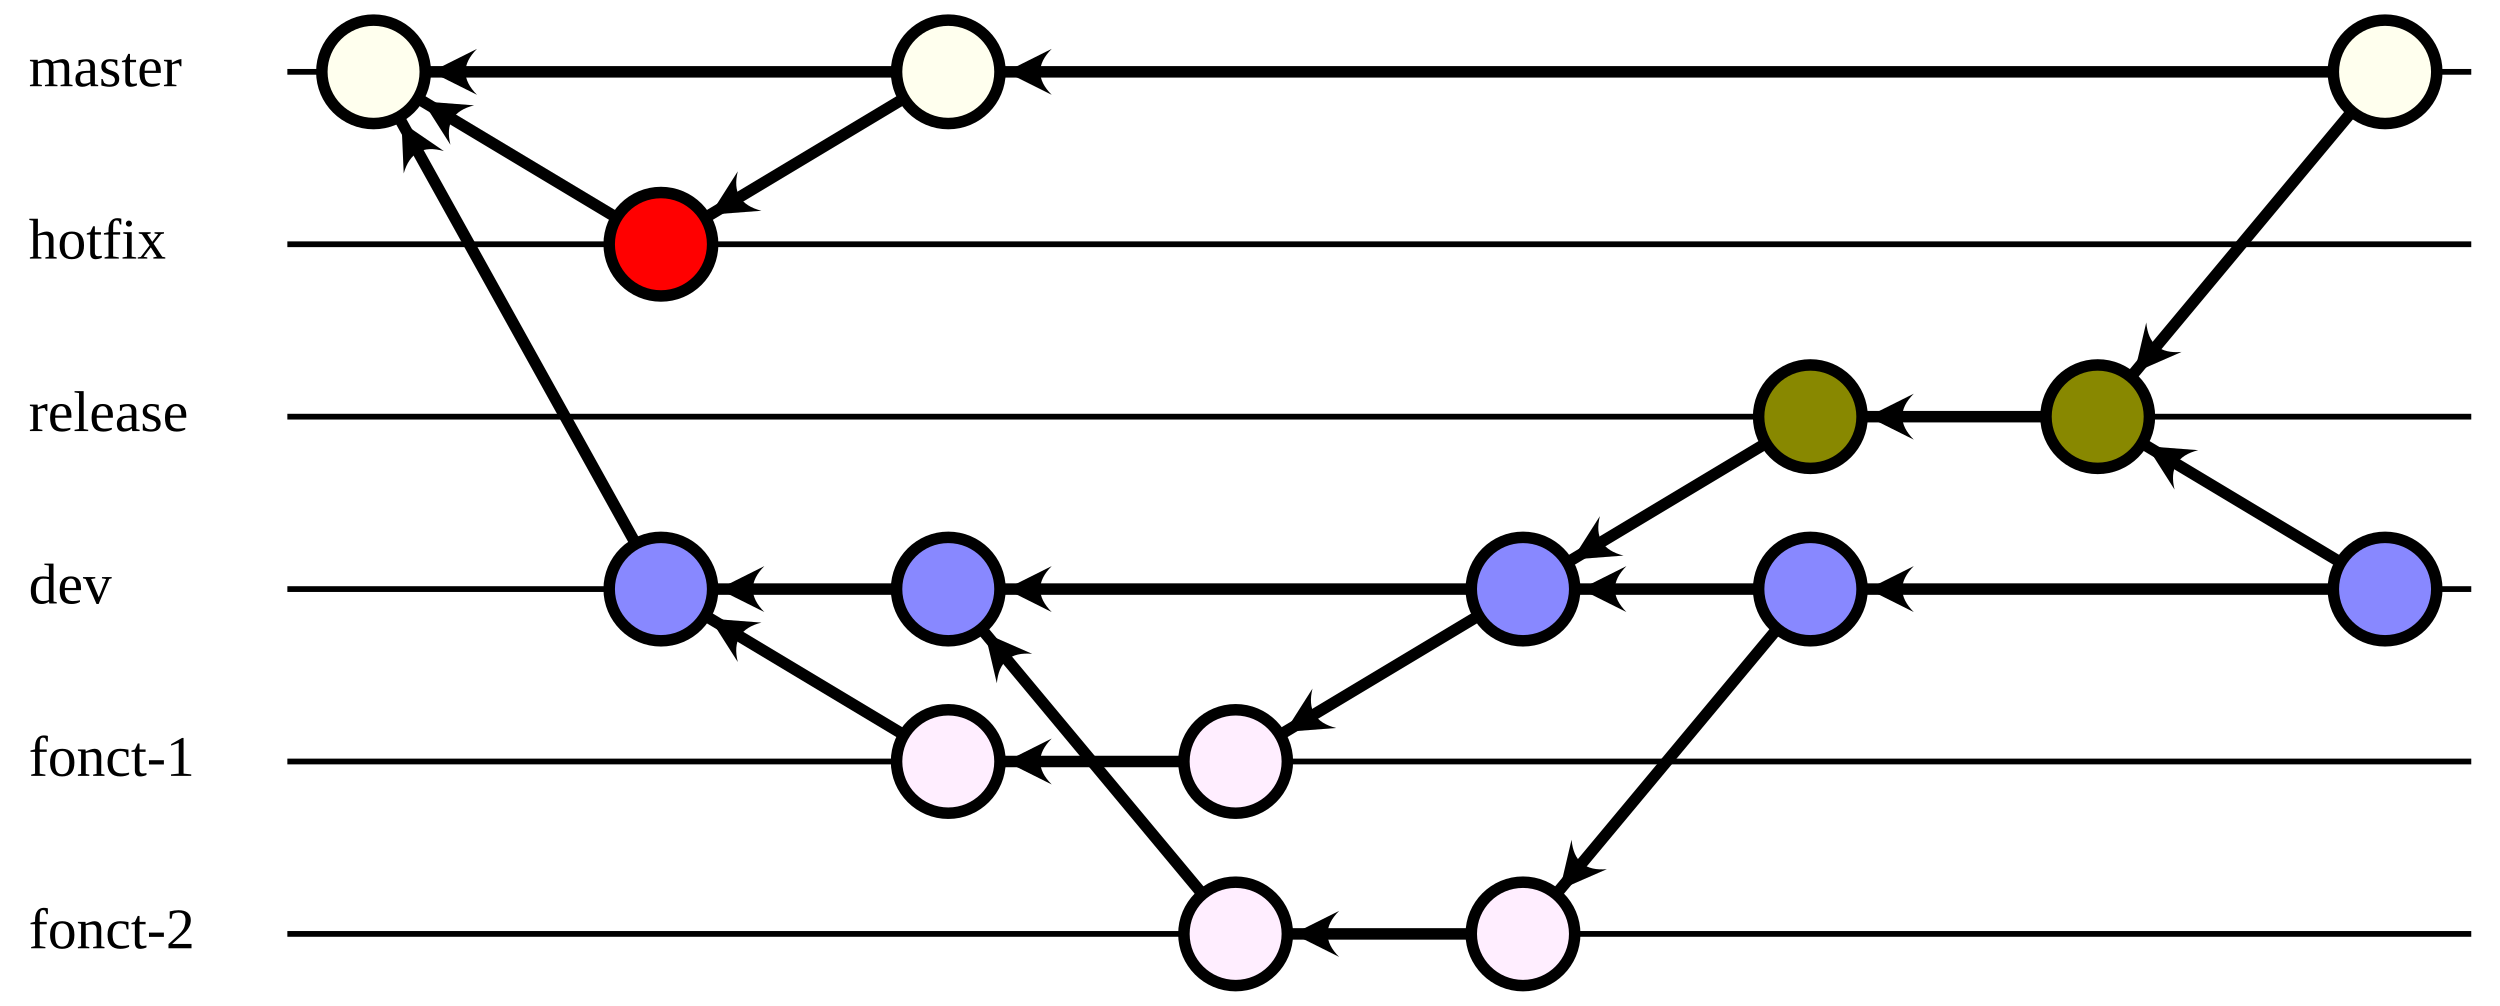
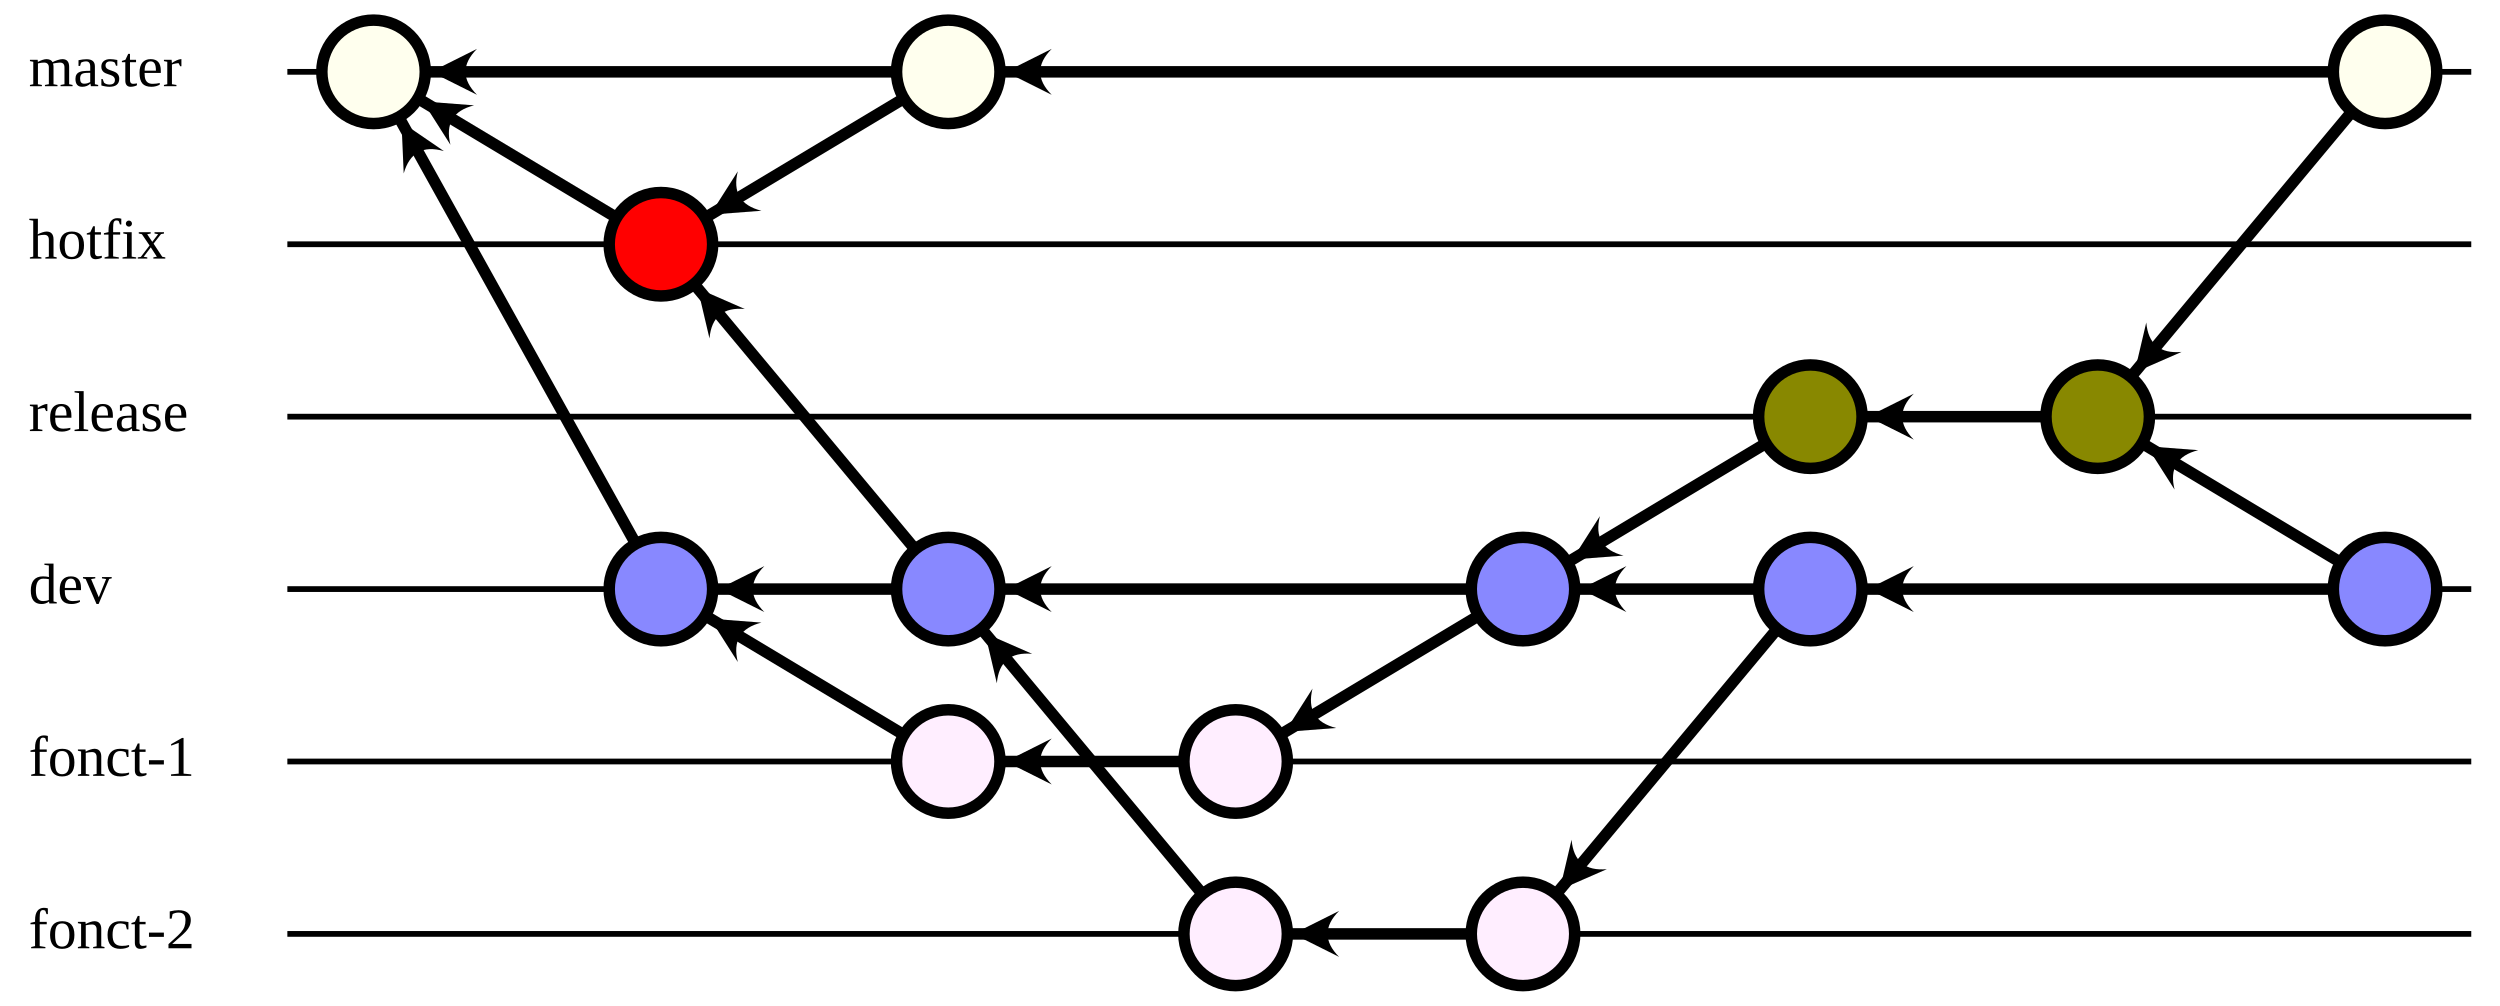
<svg xmlns="http://www.w3.org/2000/svg" xmlns:xlink="http://www.w3.org/1999/xlink" version="1.1" width="870" height="350">
  <defs>
    <circle id="commit" r="18" cx="0" cy="0" style="stroke:#000000;stroke-width:4" />
    <marker id="fleche" markerWidth="40" markerHeight="4" refX="0" refY="2" orient="auto">
      <path d="M5,2 L9,0 Q7,2 9,4 L5,2" />
    </marker>
  </defs>
  <line x1="100" y1="25" x2="860" y2="25" style="stroke:#000000;stroke-width:2" />
  <text x="10" y="30" font-size="20">master</text>
  <line x1="100" y1="85" x2="860" y2="85" style="stroke:#000000;stroke-width:2" />
  <text x="10" y="90" font-size="20">hotfix</text>
  <line x1="100" y1="145" x2="860" y2="145" style="stroke:#000000;stroke-width:2" />
  <text x="10" y="150" font-size="20">release</text>
  <line x1="100" y1="205" x2="860" y2="205" style="stroke:#000000;stroke-width:2" />
  <text x="10" y="210" font-size="20">dev</text>
  <line x1="100" y1="265" x2="860" y2="265" style="stroke:#000000;stroke-width:2" />
  <text x="10" y="270" font-size="20">fonct-1</text>
  <line x1="100" y1="325" x2="860" y2="325" style="stroke:#000000;stroke-width:2" />
  <text x="10" y="330" font-size="20">fonct-2</text>
  <line x1="130" y1="25" x2="230" y2="85" style="stroke:black;stroke-width:4;marker-start:url(#fleche)" />
  <line x1="130" y1="25" x2="230" y2="205" style="stroke:black;stroke-width:4;marker-start:url(#fleche)" />
  <line x1="130" y1="25" x2="330" y2="25" style="stroke:black;stroke-width:4;marker-start:url(#fleche)" />
+   <line x1="230" y1="85" x2="330" y2="205" style="stroke:black;stroke-width:4;marker-start:url(#fleche)" />
  <line x1="230" y1="85" x2="330" y2="25" style="stroke:black;stroke-width:4;marker-start:url(#fleche)" />
  <line x1="230" y1="205" x2="330" y2="205" style="stroke:black;stroke-width:4;marker-start:url(#fleche)" />
  <line x1="230" y1="205" x2="330" y2="265" style="stroke:black;stroke-width:4;marker-start:url(#fleche)" />
  <line x1="330" y1="25" x2="830" y2="25" style="stroke:black;stroke-width:4;marker-start:url(#fleche)" />
  <line x1="330" y1="205" x2="530" y2="205" style="stroke:black;stroke-width:4;marker-start:url(#fleche)" />
  <line x1="330" y1="205" x2="430" y2="325" style="stroke:black;stroke-width:4;marker-start:url(#fleche)" />
  <line x1="330" y1="265" x2="430" y2="265" style="stroke:black;stroke-width:4;marker-start:url(#fleche)" />
  <line x1="430" y1="265" x2="530" y2="205" style="stroke:black;stroke-width:4;marker-start:url(#fleche)" />
  <line x1="430" y1="325" x2="530" y2="325" style="stroke:black;stroke-width:4;marker-start:url(#fleche)" />
  <line x1="530" y1="205" x2="630" y2="145" style="stroke:black;stroke-width:4;marker-start:url(#fleche)" />
  <line x1="530" y1="205" x2="630" y2="205" style="stroke:black;stroke-width:4;marker-start:url(#fleche)" />
  <line x1="530" y1="325" x2="630" y2="205" style="stroke:black;stroke-width:4;marker-start:url(#fleche)" />
  <line x1="630" y1="145" x2="730" y2="145" style="stroke:black;stroke-width:4;marker-start:url(#fleche)" />
  <line x1="630" y1="205" x2="830" y2="205" style="stroke:black;stroke-width:4;marker-start:url(#fleche)" />
  <line x1="730" y1="145" x2="830" y2="205" style="stroke:black;stroke-width:4;marker-start:url(#fleche)" />
  <line x1="730" y1="145" x2="830" y2="25" style="stroke:black;stroke-width:4;marker-start:url(#fleche)" />
  <use xlink:href="#commit" x="130" y="25" style="fill:#FFFFEE" />
  <use xlink:href="#commit" x="330" y="25" style="fill:#FFFFEE" />
  <use xlink:href="#commit" x="830" y="25" style="fill:#FFFFEE" />
  <use xlink:href="#commit" x="230" y="85" style="fill:#FF0000" />
  <use xlink:href="#commit" x="630" y="145" style="fill:#888800" />
  <use xlink:href="#commit" x="730" y="145" style="fill:#888800" />
  <use xlink:href="#commit" x="230" y="205" style="fill:#8888FF" />
  <use xlink:href="#commit" x="330" y="205" style="fill:#8888FF" />
  <use xlink:href="#commit" x="530" y="205" style="fill:#8888FF" />
  <use xlink:href="#commit" x="630" y="205" style="fill:#8888FF" />
  <use xlink:href="#commit" x="830" y="205" style="fill:#8888FF" />
  <use xlink:href="#commit" x="330" y="265" style="fill:#FFEEFF" />
  <use xlink:href="#commit" x="430" y="265" style="fill:#FFEEFF" />
  <use xlink:href="#commit" x="430" y="325" style="fill:#FFEEFF" />
  <use xlink:href="#commit" x="530" y="325" style="fill:#FFEEFF" />
</svg>
